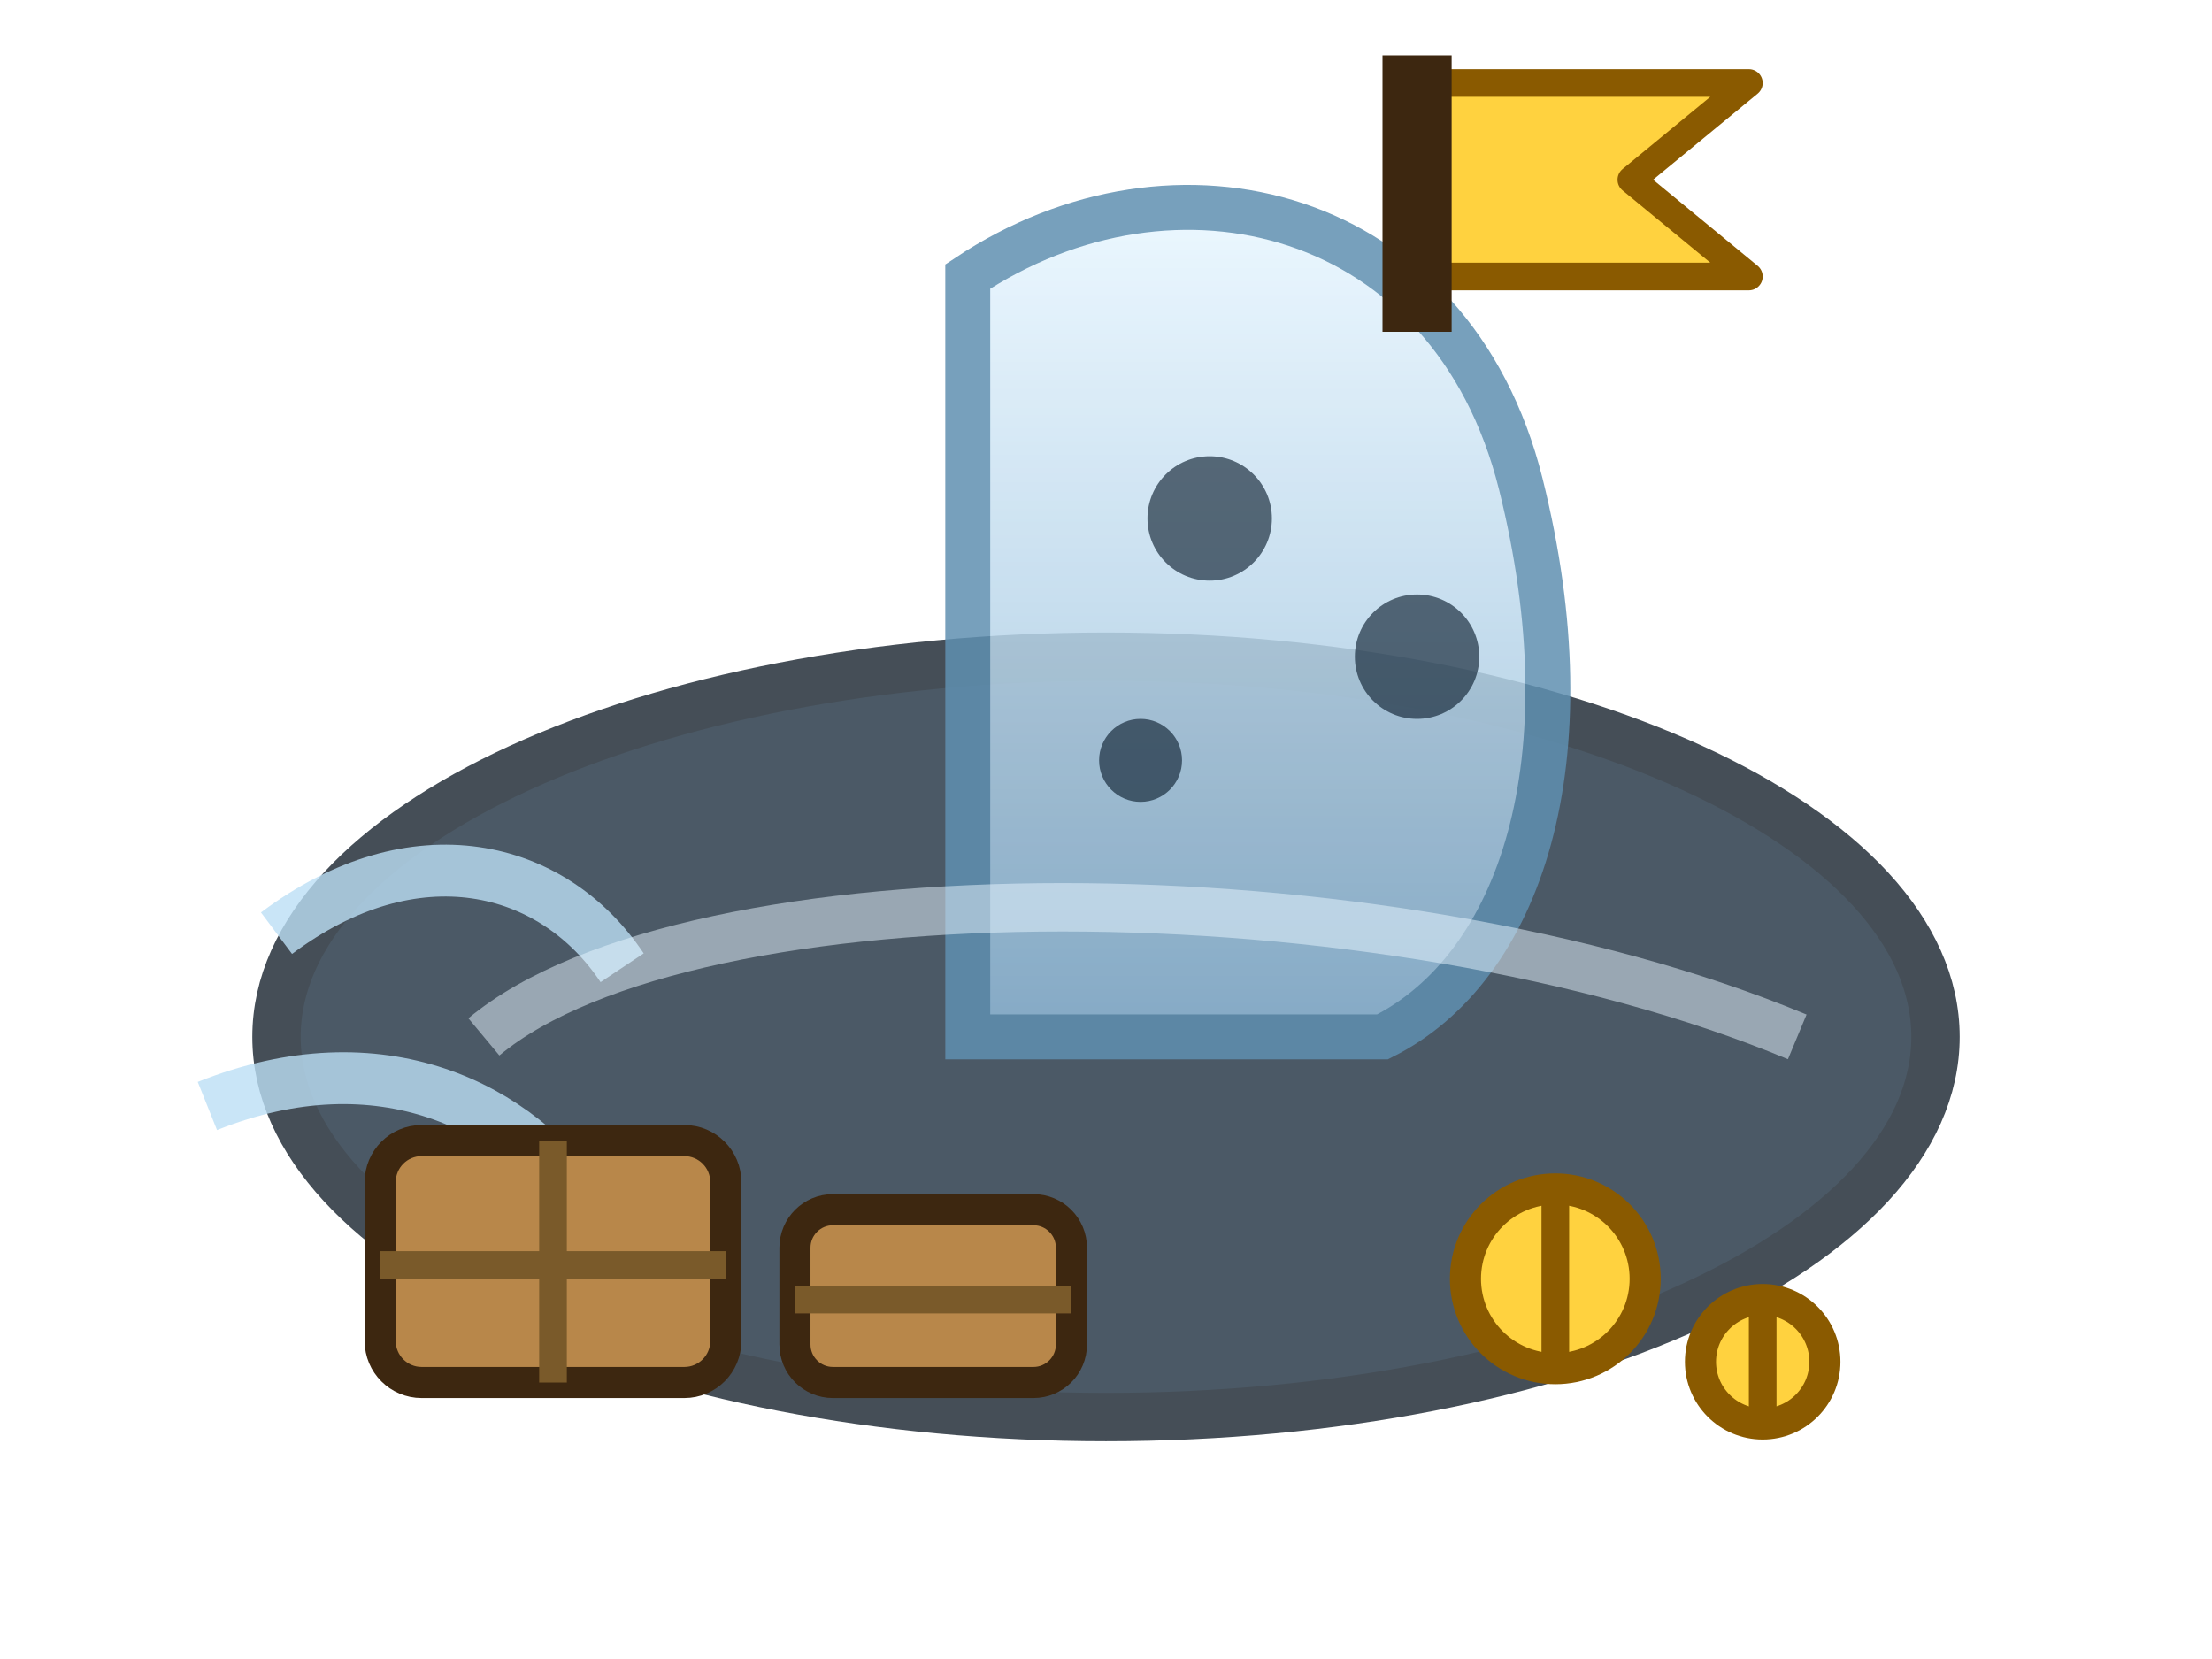
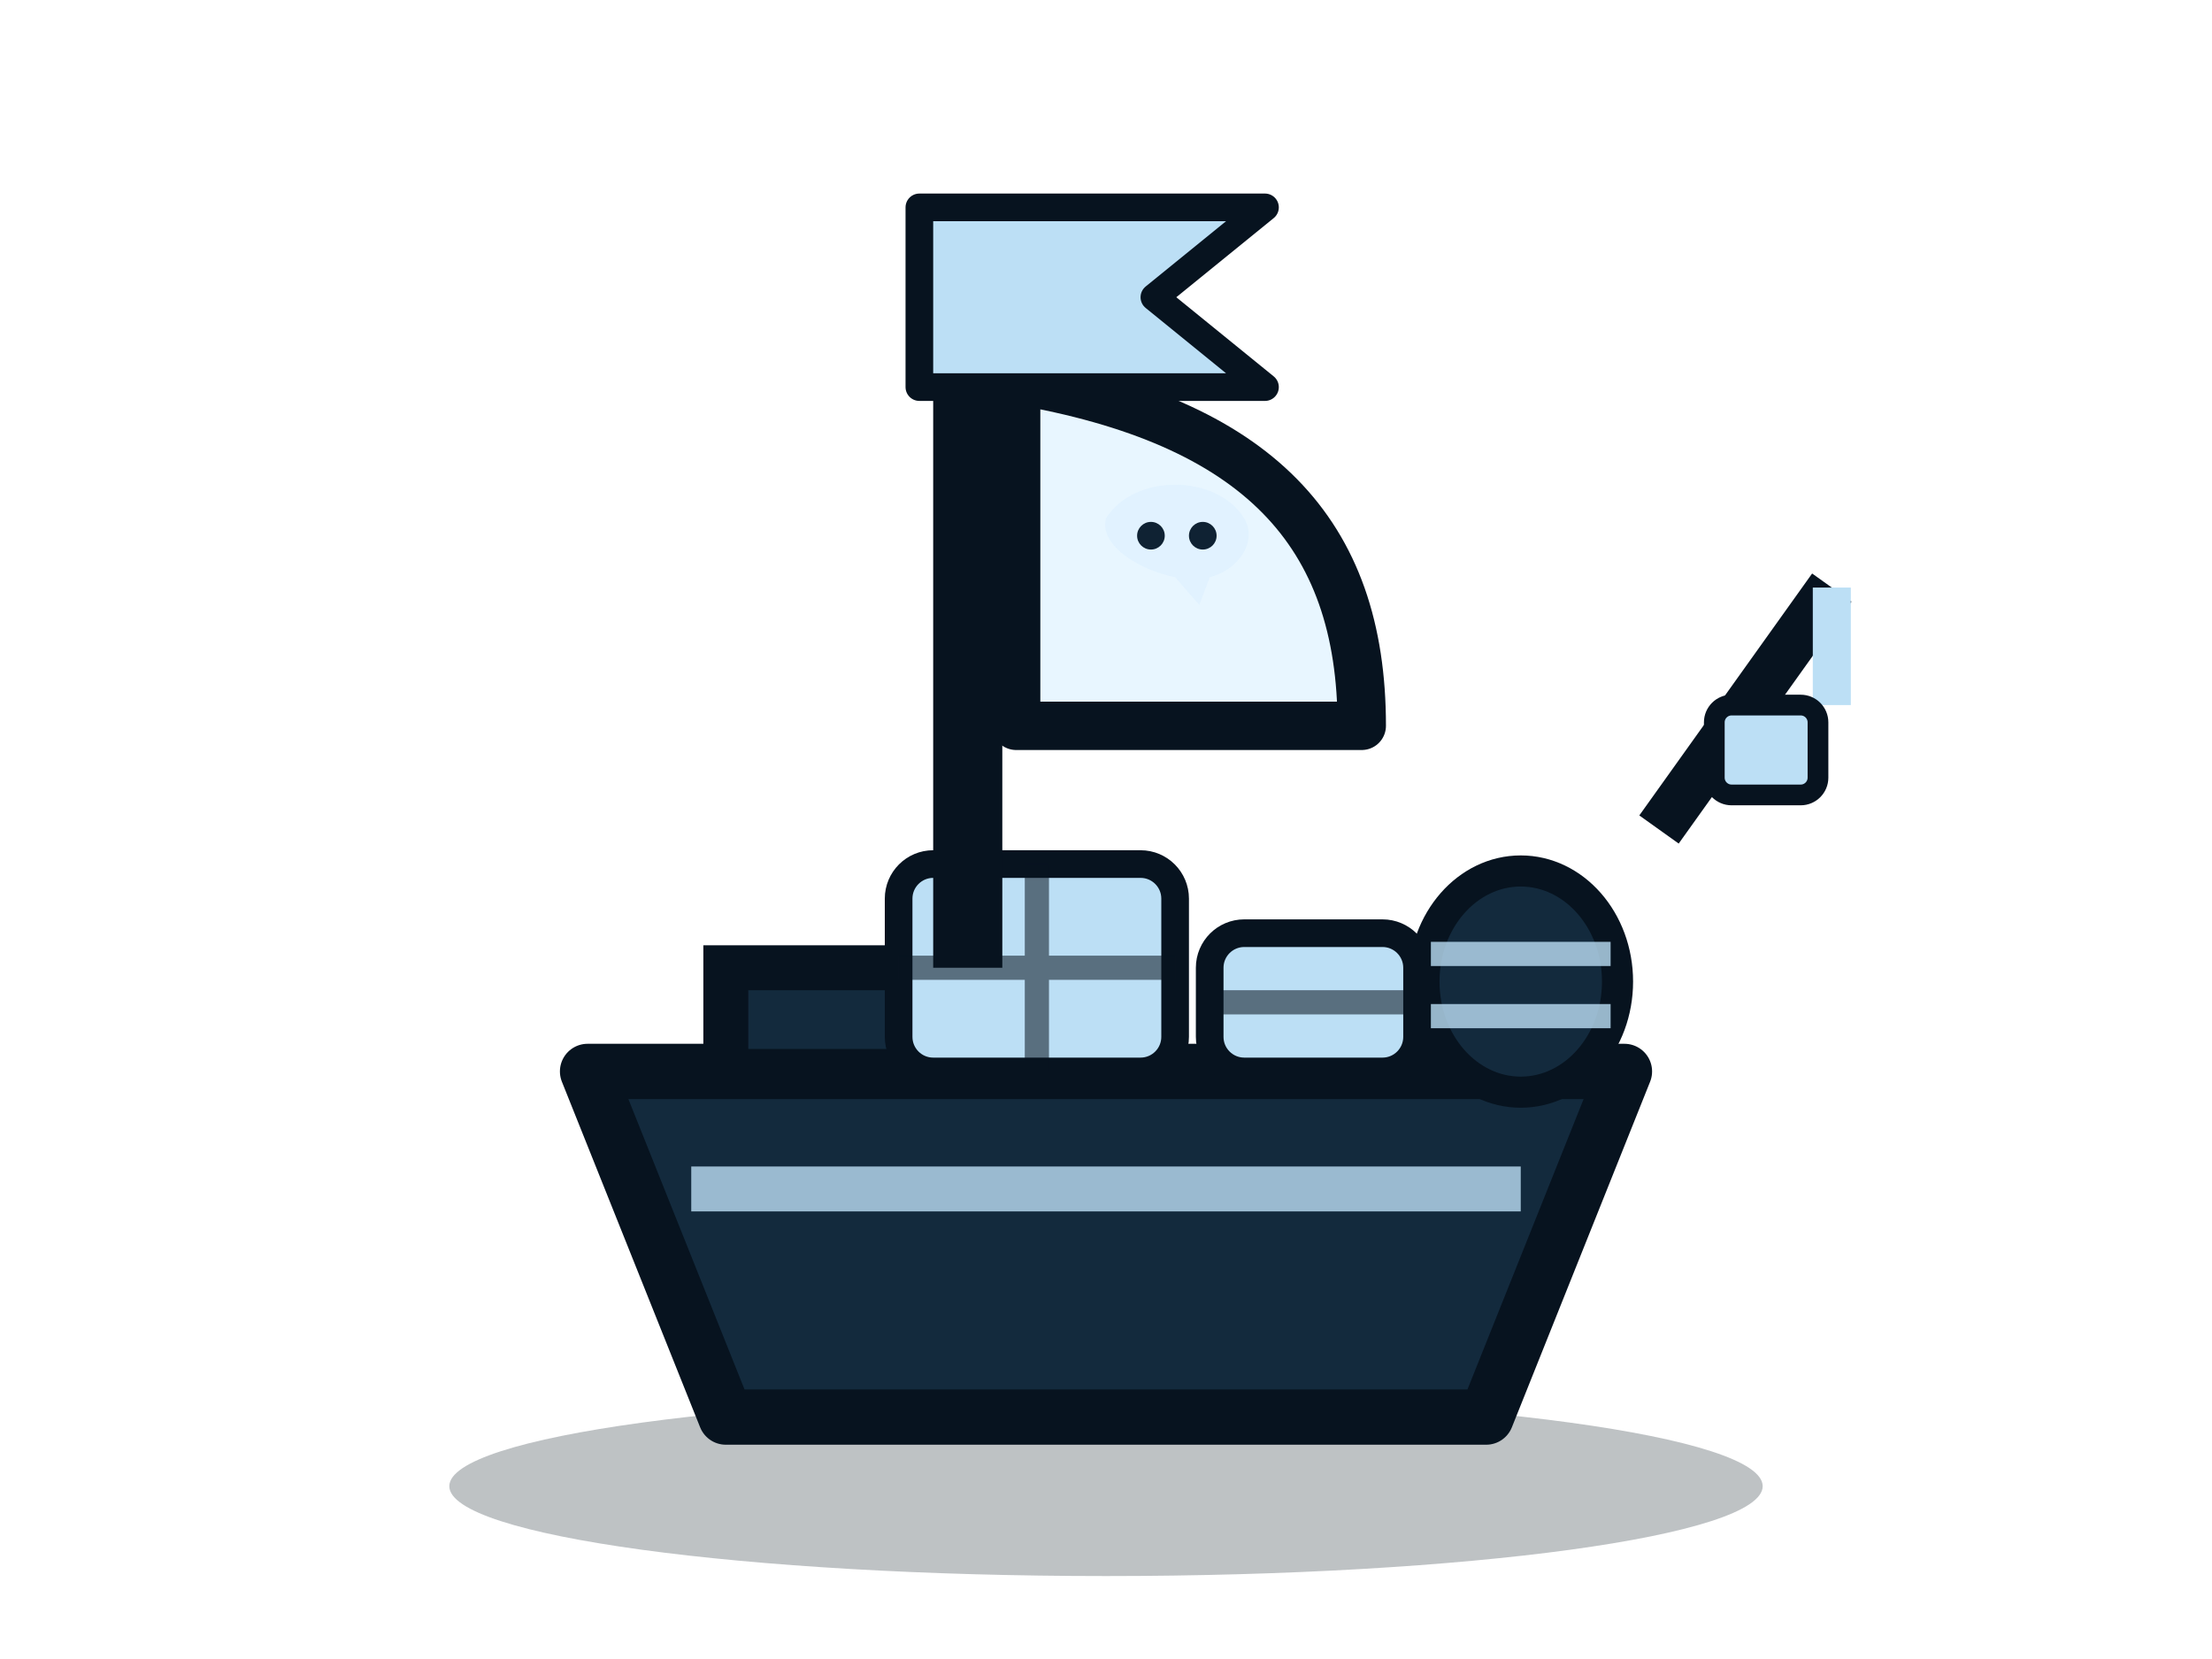
<svg xmlns="http://www.w3.org/2000/svg" viewBox="0 0 64 48" width="256" height="192">
-   <defs>
-     <linearGradient id="s" x1="0" y1="0" x2="0" y2="1">
-       <stop offset="0" stop-color="#e8f6ff" />
-       <stop offset="1" stop-color="#8fb8d6" />
-     </linearGradient>
-   </defs>
-   <ellipse cx="32" cy="30" rx="24" ry="11" fill="#0f2233" stroke="#07131f" stroke-width="1.4" opacity=".75" />
-   <path d="M28 30V8c6-4 14-2 16 6 2 8 0 14-4 16z" fill="url(#s)" stroke="#5f8fb0" stroke-width="1.3" opacity=".85" />
-   <g fill="#0f2233" opacity=".65">
-     <circle cx="35" cy="15" r="1.8" />
-     <circle cx="41" cy="19" r="1.8" />
-     <circle cx="33" cy="22" r="1.2" />
+   <ellipse cx="32" cy="43" rx="19" ry="2.6" fill="#04121c" opacity=".26" />
+   <path d="M17 31h30l-4 10H21z" fill="#132a3d" stroke="#07131f" stroke-width="1.6" stroke-linejoin="round" />
+   <path d="M20 34.4h24" stroke="#bcdff5" stroke-width="1.3" opacity=".8" />
+   <path d="M21 31v-3h8v3z" fill="#132a3d" stroke="#07131f" stroke-width="1.3" />
+   <g fill="#bcdff5" stroke="#07131f" stroke-width=".8">
+     <rect x="26" y="25" width="8" height="6" rx="1" />
+     <rect x="35" y="27" width="6" height="4" rx="1" />
  </g>
-   <path d="M8 27c4-3 8-2 10 1M6 32c5-2 9 0 11 3" stroke="#bcdff5" stroke-width="1.5" fill="none" opacity=".8" />
-   <path d="M14 30c6-5 26-5 38 0" stroke="#e8f6ff" stroke-width="1.4" fill="none" opacity=".5" />
-   <g stroke="#3d2710" stroke-width=".9" stroke-linejoin="round">
-     <g fill="#b8874a">
-       <rect x="11" y="33" width="10" height="7" rx="1.2" />
-       <rect x="23" y="35" width="8" height="5" rx="1.1" />
-     </g>
-     <g fill="none" stroke="#7a5a2a" stroke-width=".8">
-       <path d="M11 36.6h10M16 33v7M23 37.6h8" />
-     </g>
-     <g fill="#ffd23f" stroke="#8a5a00">
-       <circle cx="45" cy="37" r="2.6" />
-       <circle cx="51" cy="39.4" r="1.8" />
-     </g>
-     <path d="M45 34.4v5.2M51 37.6v3.6" stroke="#8a5a00" stroke-width=".8" fill="none" />
-     <path d="M40.6 2.4h10l-3.4 2.8 3.4 2.8h-10z" fill="#ffd23f" stroke="#8a5a00" stroke-width=".8" />
-     <path d="M40 1.6h2v8h-2z" fill="#3d2710" stroke="none" />
+   <path d="M26 28h8M30 25v6M35 29h6" stroke="#07131f" stroke-width=".7" opacity=".55" fill="none" />
+   <ellipse cx="44" cy="28.4" rx="2.8" ry="3.2" fill="#132a3d" stroke="#07131f" stroke-width=".9" />
+   <path d="M41.4 27.6h5.2M41.4 29.4h5.2" stroke="#bcdff5" stroke-width=".7" opacity=".8" />
+   <rect x="27" y="9" width="2" height="19" fill="#07131f" />
+   <path d="M29.4 11c7 1.2 10 4.4 10 10h-10z" fill="#e8f6ff" stroke="#07131f" stroke-width="1.4" stroke-linejoin="round" />
+   <g transform="translate(31 13) scale(.5)">
+     <path d="M2 4c1.6-2.6 6.4-2.6 8 0 .8 1.4-.4 3-2 3.4L7.4 9 6 7.4C4 7 1.6 5.6 2 4z" fill="#dff1ff" opacity=".85" />
+     <circle cx="4.6" cy="5" r=".8" fill="#0f2233" />
+     <circle cx="7.6" cy="5" r=".8" fill="#0f2233" />
  </g>
+   <path d="M48 24l5-7" stroke="#07131f" stroke-width="1.4" />
+   <path d="M53 17v3.4" stroke="#bcdff5" stroke-width="1.1" />
+   <rect x="49.6" y="20.4" width="3" height="2.6" rx=".5" fill="#bcdff5" stroke="#07131f" stroke-width=".6" />
+   <path d="M26.6 6h10l-3.2 2.6 3.2 2.6h-10z" fill="#bcdff5" stroke="#07131f" stroke-width=".8" stroke-linejoin="round" />
</svg>
